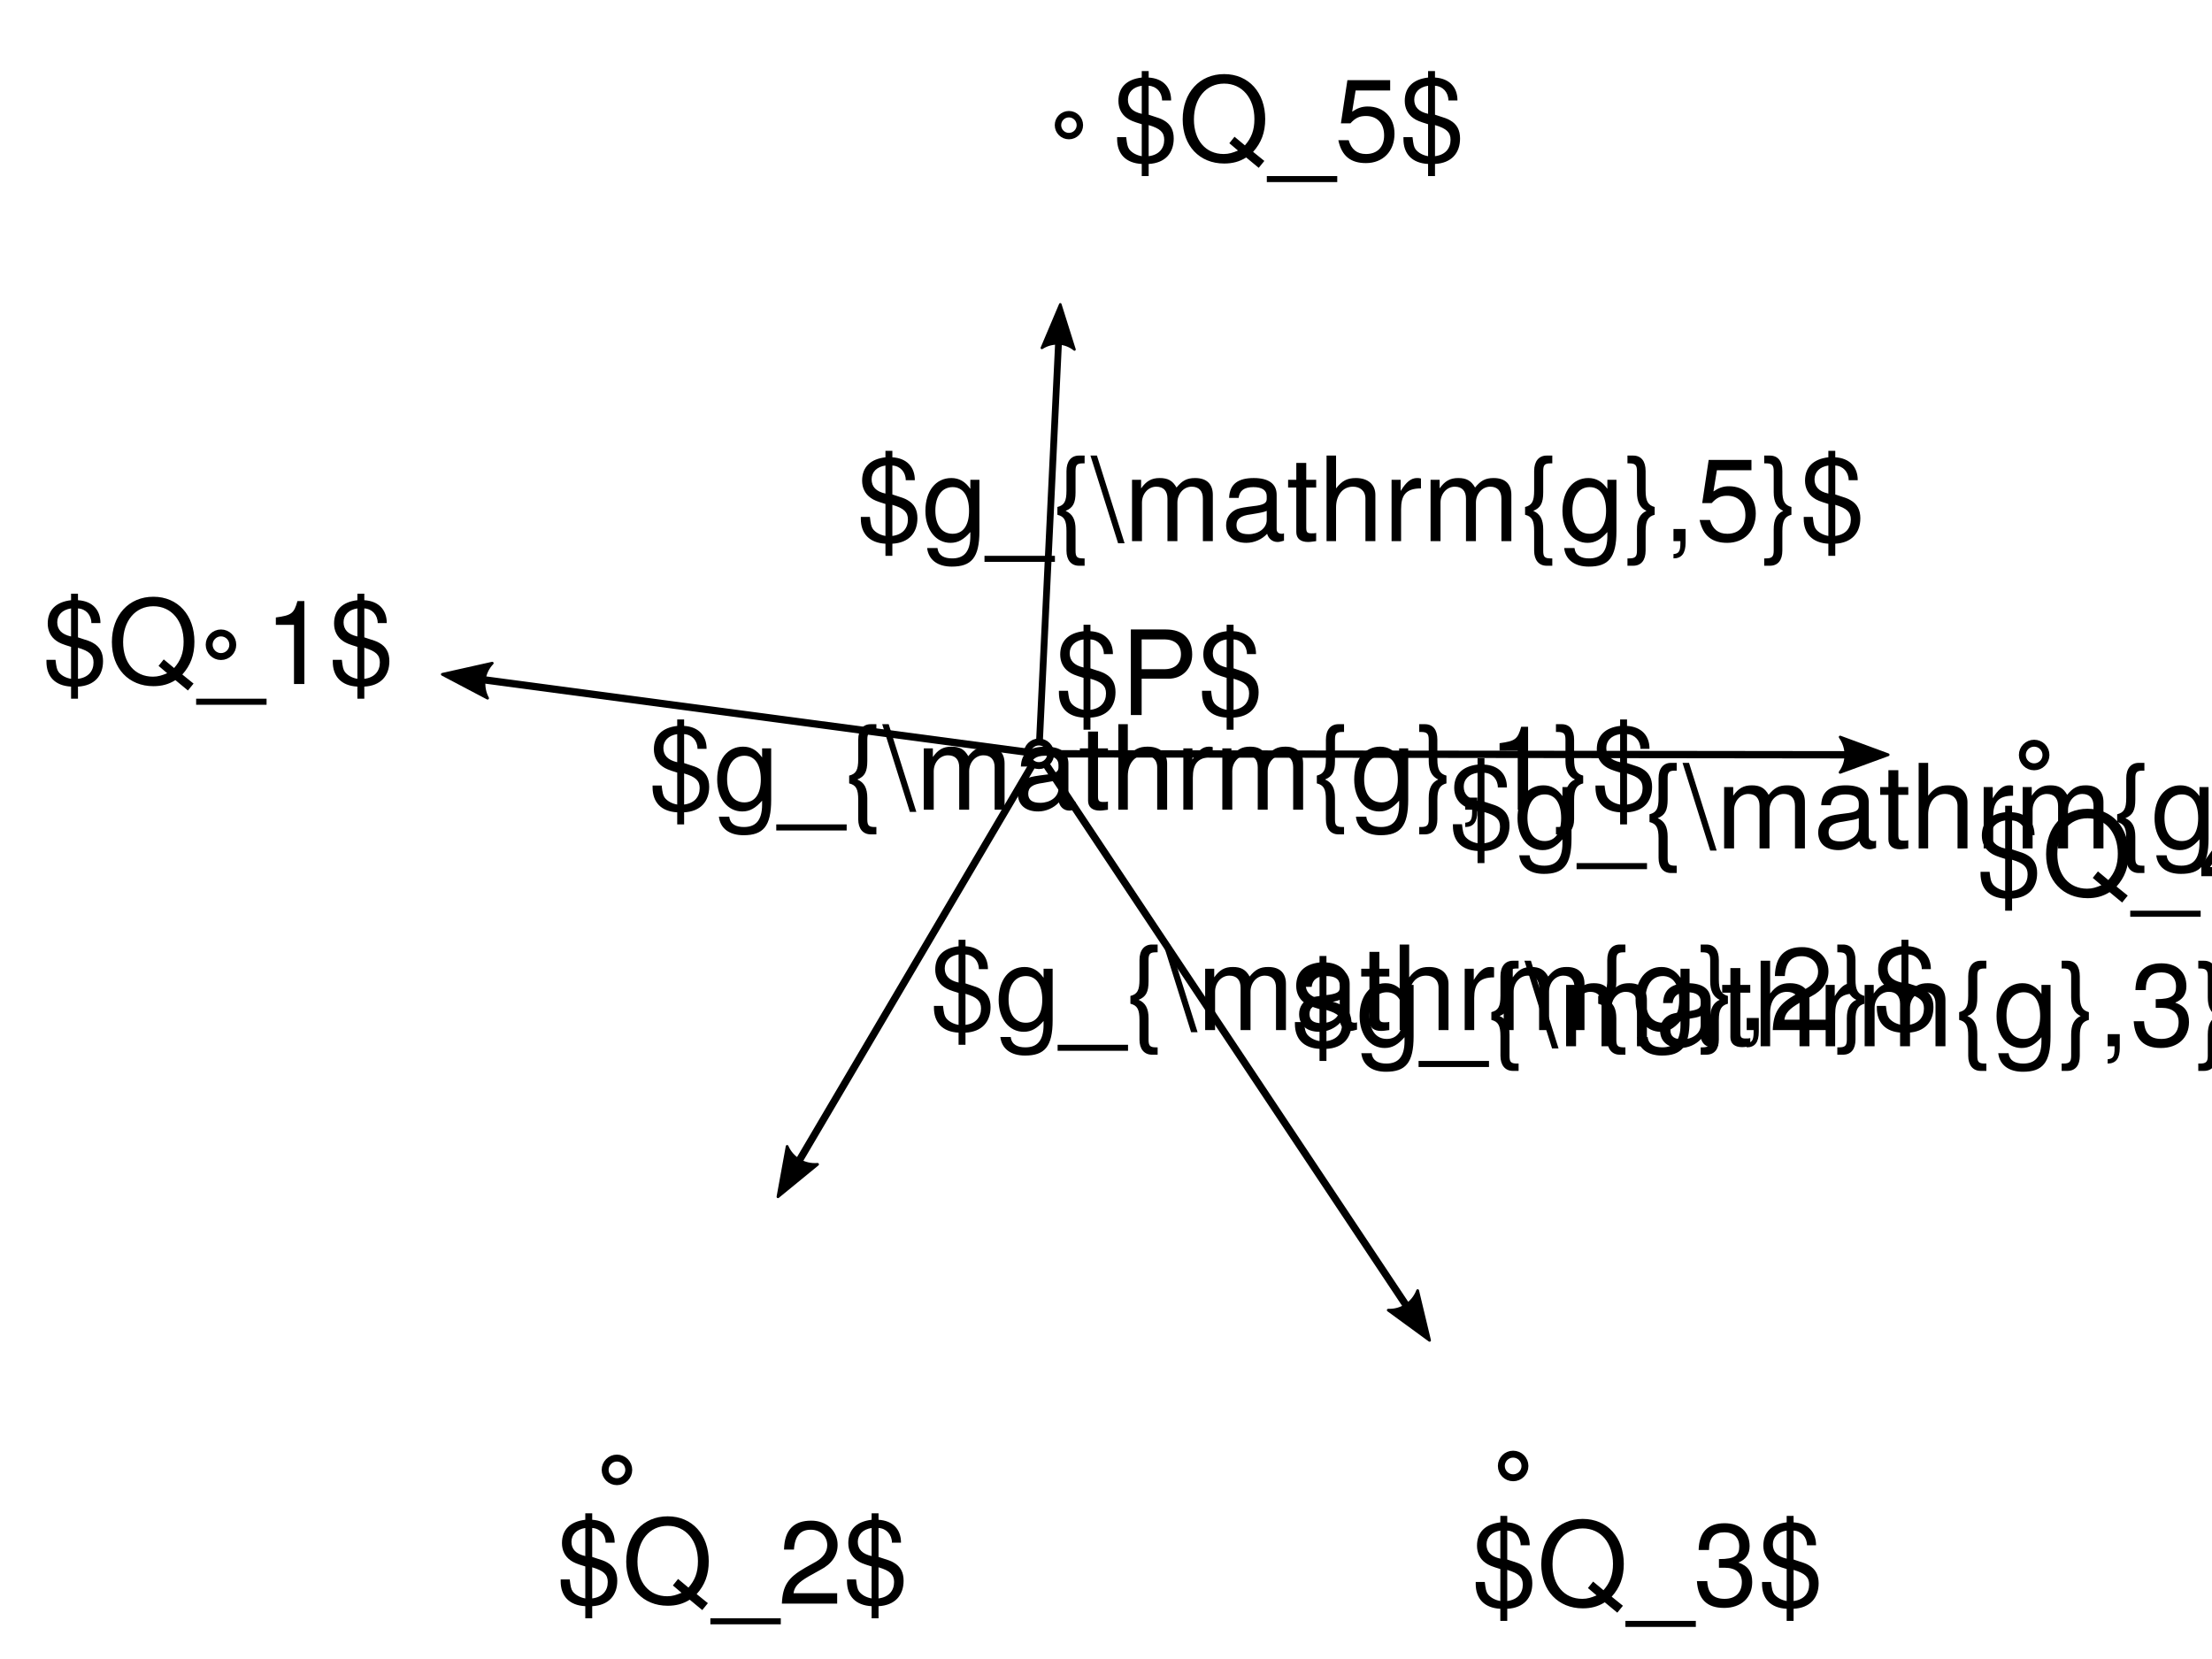
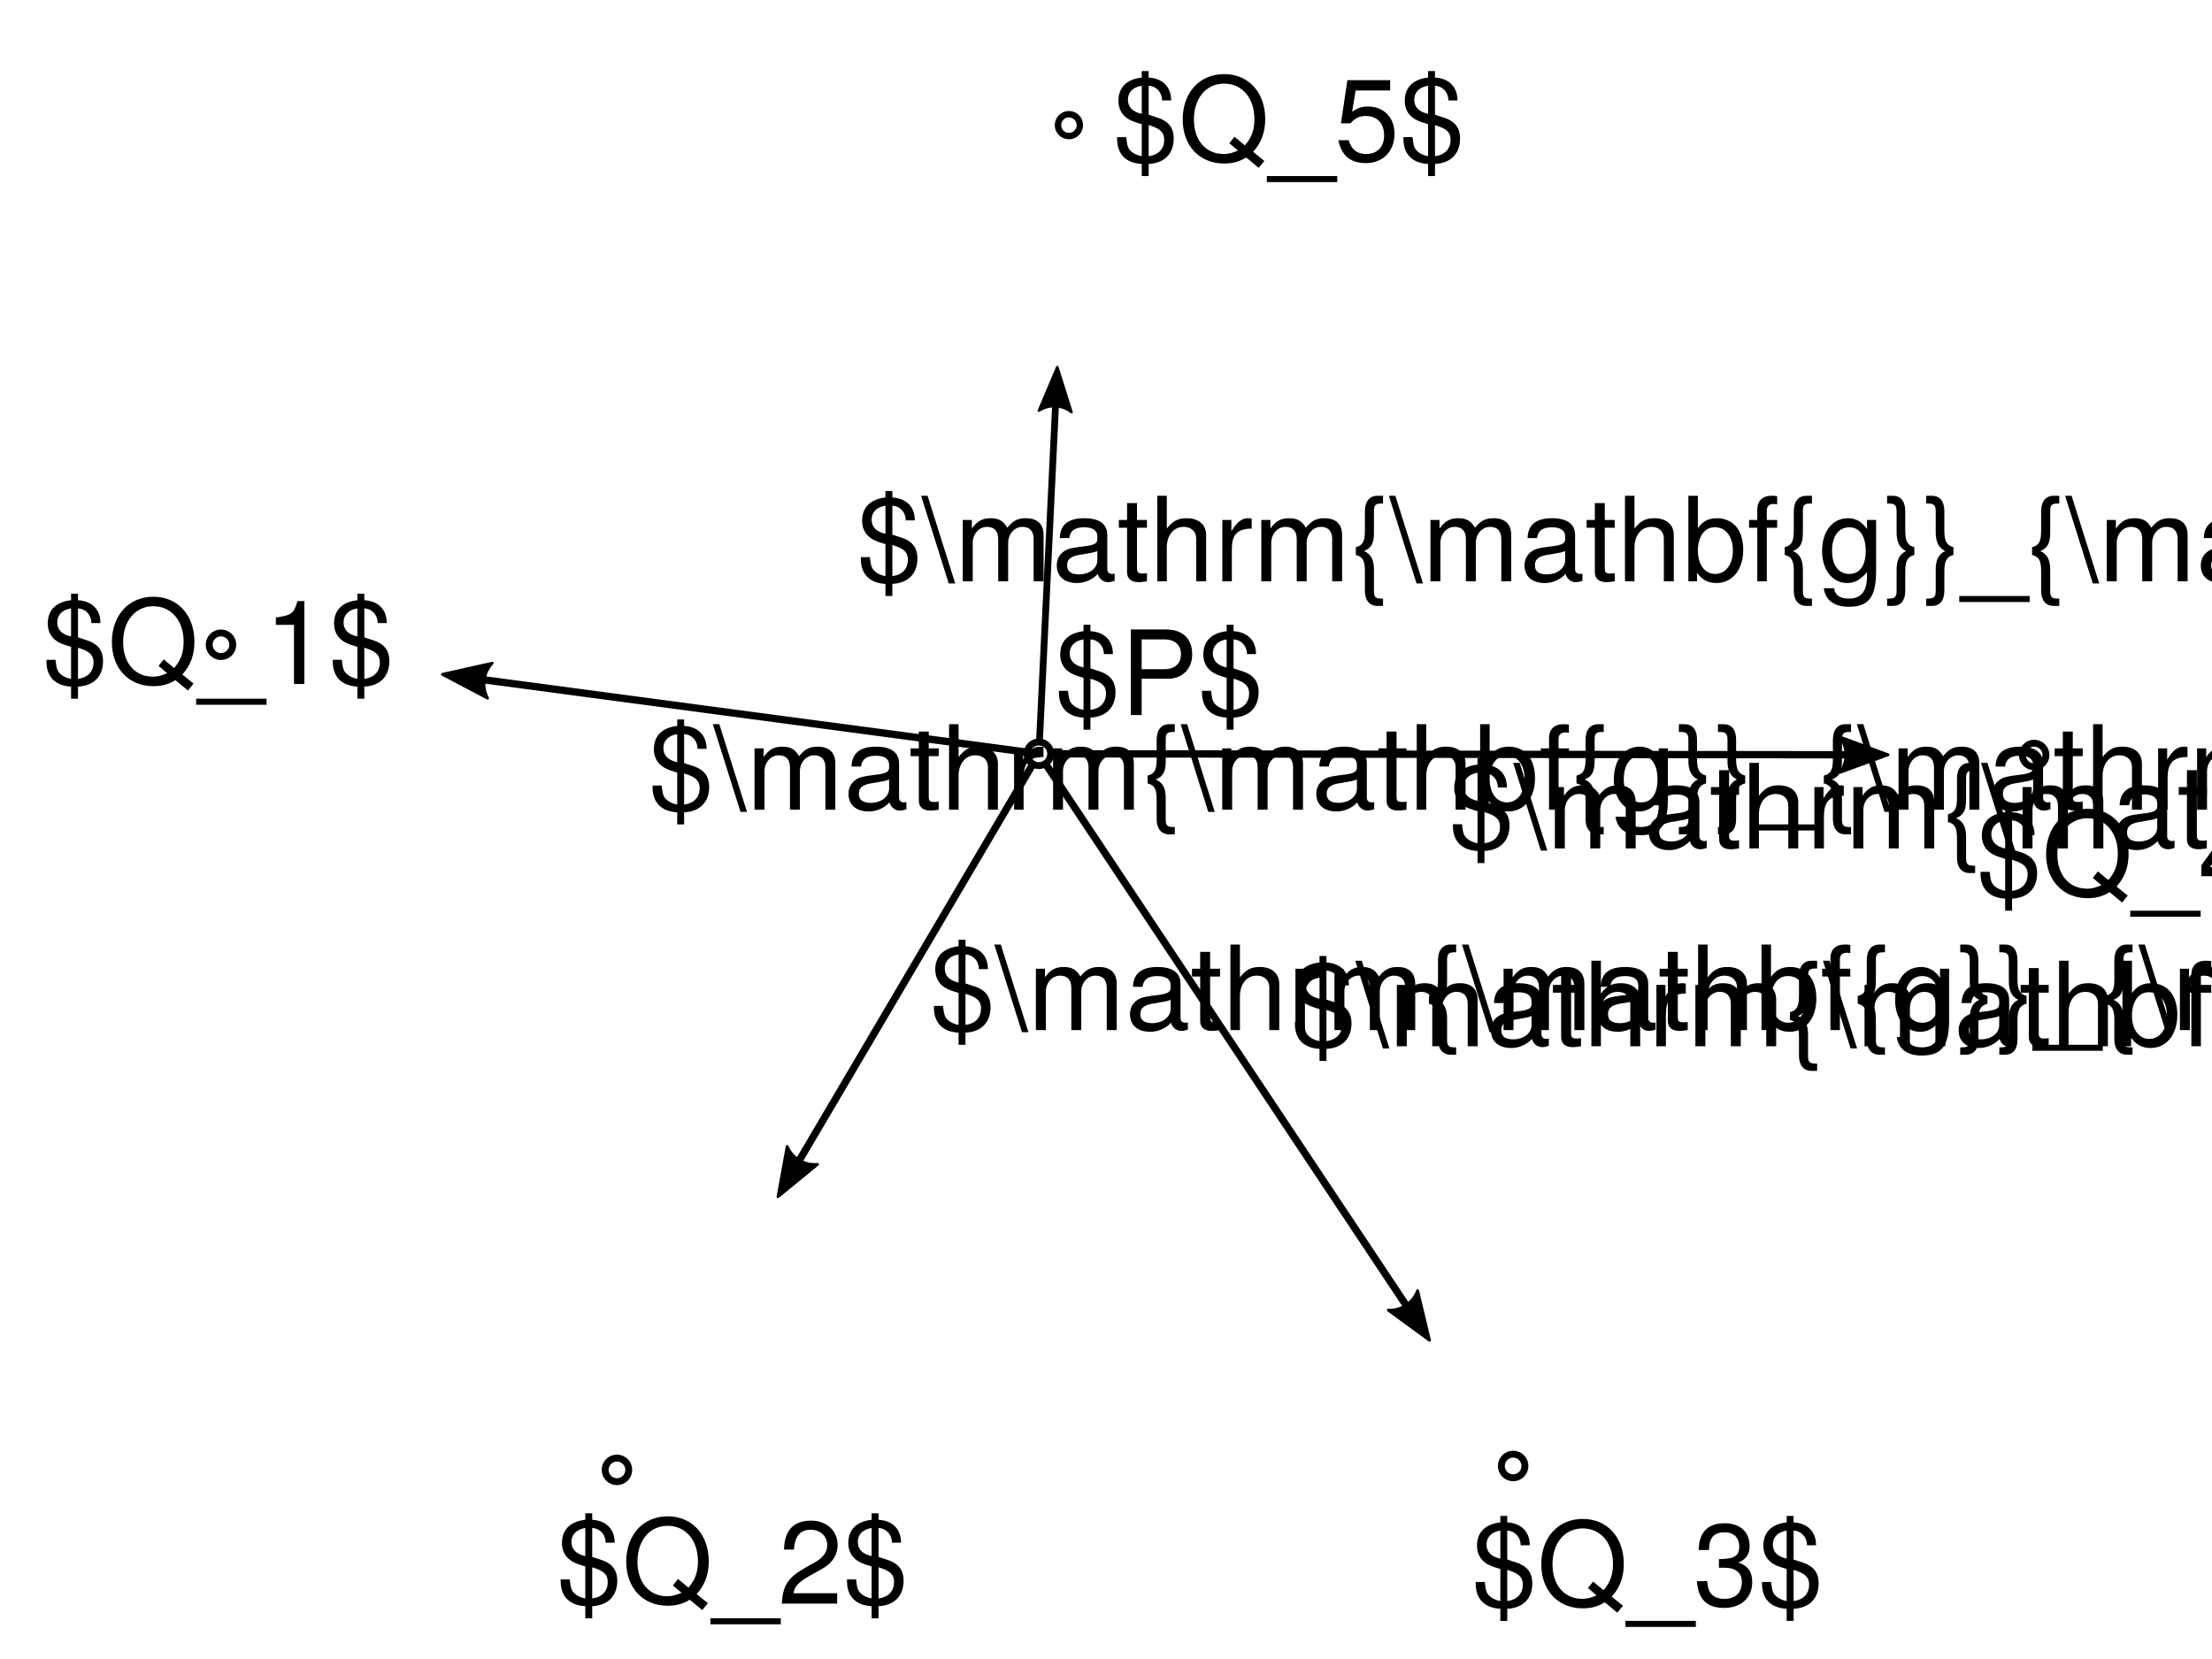
<svg xmlns="http://www.w3.org/2000/svg" xmlns:ns1="http://www.openswatchbook.org/uri/2009/osb" width="80mm" height="60mm" viewBox="0 0 80 60" version="1.1" id="svg8">
  <defs id="defs2">
    <linearGradient id="linearGradient1205" ns1:paint="solid">
      <stop style="stop-color:#000000;stop-opacity:1;" offset="0" id="stop1203" />
    </linearGradient>
    <marker style="overflow:visible" id="marker4279" refX="0" refY="0" orient="auto">
      <path transform="scale(-0.6)" d="M 8.719,4.034 -2.207,0.016 8.719,-4.002 c -1.745,2.372 -1.735,5.617 -6e-7,8.035 z" style="fill:#000000;fill-opacity:1;fill-rule:evenodd;stroke:#000000;stroke-width:0.625;stroke-linejoin:round;stroke-opacity:1" id="path4277" />
    </marker>
    <marker style="overflow:visible" id="marker3811" refX="0" refY="0" orient="auto">
      <path transform="scale(-0.6)" d="M 8.719,4.034 -2.207,0.016 8.719,-4.002 c -1.745,2.372 -1.735,5.617 -6e-7,8.035 z" style="fill:#000000;fill-opacity:1;fill-rule:evenodd;stroke:#000000;stroke-width:0.625;stroke-linejoin:round;stroke-opacity:1" id="path3809" />
    </marker>
    <marker style="overflow:visible" id="marker2639" refX="0" refY="0" orient="auto">
      <path transform="scale(0.6)" d="M 8.719,4.034 -2.207,0.016 8.719,-4.002 c -1.745,2.372 -1.735,5.617 -6e-7,8.035 z" style="fill:#000000;fill-opacity:1;fill-rule:evenodd;stroke:#000000;stroke-width:0.625;stroke-linejoin:round;stroke-opacity:1" id="path2637" />
    </marker>
    <marker style="overflow:visible" id="Arrow1Mstart" refX="0" refY="0" orient="auto">
      <path transform="matrix(0.4,0,0,0.4,4,0)" style="fill:#000000;fill-opacity:1;fill-rule:evenodd;stroke:#000000;stroke-width:1pt;stroke-opacity:1" d="M 0,0 5,-5 -12.5,0 5,5 Z" id="path2093" />
    </marker>
    <marker style="overflow:visible" id="marker1847" refX="0" refY="0" orient="auto">
      <path transform="scale(-0.6)" d="M 8.719,4.034 -2.207,0.016 8.719,-4.002 c -1.745,2.372 -1.735,5.617 -6e-7,8.035 z" style="fill:#000000;fill-opacity:1;fill-rule:evenodd;stroke:#000000;stroke-width:0.625;stroke-linejoin:round;stroke-opacity:1" id="path1845" />
    </marker>
    <marker style="overflow:visible" id="Arrow2Mstart" refX="0" refY="0" orient="auto">
      <path transform="scale(0.6)" d="M 8.719,4.034 -2.207,0.016 8.719,-4.002 c -1.745,2.372 -1.735,5.617 -6e-7,8.035 z" style="fill:#000000;fill-opacity:1;fill-rule:evenodd;stroke:#000000;stroke-width:0.625;stroke-linejoin:round;stroke-opacity:1" id="path891" />
    </marker>
    <marker style="overflow:visible" id="marker1347" refX="0" refY="0" orient="auto">
      <path transform="matrix(-0.8,0,0,-0.8,-10,0)" style="fill:#000000;fill-opacity:1;fill-rule:evenodd;stroke:#000000;stroke-width:1pt;stroke-opacity:1" d="M 0,0 5,-5 -12.5,0 5,5 Z" id="path1345" />
    </marker>
    <marker style="overflow:visible" id="marker1259" refX="0" refY="0" orient="auto">
      <path transform="scale(-0.6)" d="M 8.719,4.034 -2.207,0.016 8.719,-4.002 c -1.745,2.372 -1.735,5.617 -6e-7,8.035 z" style="fill:#000000;fill-opacity:1;fill-rule:evenodd;stroke:#000000;stroke-width:0.625;stroke-linejoin:round;stroke-opacity:1" id="path1257" />
    </marker>
    <marker style="overflow:visible" id="Arrow2Mend" refX="0" refY="0" orient="auto">
      <path transform="scale(-0.6)" d="M 8.719,4.034 -2.207,0.016 8.719,-4.002 c -1.745,2.372 -1.735,5.617 -6e-7,8.035 z" style="fill:#000000;fill-opacity:1;fill-rule:evenodd;stroke:#000000;stroke-width:0.625;stroke-linejoin:round;stroke-opacity:1" id="path894" />
    </marker>
    <marker style="overflow:visible" id="Arrow1Mend" refX="0" refY="0" orient="auto">
      <path transform="matrix(-0.4,0,0,-0.4,-4,0)" style="fill:#000000;fill-opacity:1;fill-rule:evenodd;stroke:#000000;stroke-width:1pt;stroke-opacity:1" d="M 0,0 5,-5 -12.5,0 5,5 Z" id="path876" />
    </marker>
    <marker style="overflow:visible" id="Arrow2Lend" refX="0" refY="0" orient="auto">
      <path transform="matrix(-1.1,0,0,-1.1,-1.1,0)" d="M 8.719,4.034 -2.207,0.016 8.719,-4.002 c -1.745,2.372 -1.735,5.617 -6e-7,8.035 z" style="fill:#000000;fill-opacity:1;fill-rule:evenodd;stroke:#000000;stroke-width:0.625;stroke-linejoin:round;stroke-opacity:1" id="path888" />
    </marker>
    <marker style="overflow:visible" id="Arrow1Lend" refX="0" refY="0" orient="auto">
      <path transform="matrix(-0.8,0,0,-0.8,-10,0)" style="fill:#000000;fill-opacity:1;fill-rule:evenodd;stroke:#000000;stroke-width:1pt;stroke-opacity:1" d="M 0,0 5,-5 -12.5,0 5,5 Z" id="path870" />
    </marker>
    <marker style="overflow:visible" id="marker1945-6" refX="0" refY="0" orient="auto">
      <path transform="scale(-0.6)" d="M 8.719,4.034 -2.207,0.016 8.719,-4.002 c -1.745,2.372 -1.735,5.617 -6e-7,8.035 z" style="fill:#000000;fill-opacity:1;fill-rule:evenodd;stroke:#000000;stroke-width:0.625;stroke-linejoin:round;stroke-opacity:1" id="path1943-2" />
    </marker>
    <marker style="overflow:visible" id="marker1945-1" refX="0" refY="0" orient="auto">
      <path transform="scale(-0.6)" d="M 8.719,4.034 -2.207,0.016 8.719,-4.002 c -1.745,2.372 -1.735,5.617 -6e-7,8.035 z" style="fill:#000000;fill-opacity:1;fill-rule:evenodd;stroke:#000000;stroke-width:0.625;stroke-linejoin:round;stroke-opacity:1" id="path1943-0" />
    </marker>
    <marker style="overflow:visible" id="marker1945-0" refX="0" refY="0" orient="auto">
      <path transform="scale(-0.6)" d="M 8.719,4.034 -2.207,0.016 8.719,-4.002 c -1.745,2.372 -1.735,5.617 -6e-7,8.035 z" style="fill:#000000;fill-opacity:1;fill-rule:evenodd;stroke:#000000;stroke-width:0.625;stroke-linejoin:round;stroke-opacity:1" id="path1943-8" />
    </marker>
    <marker style="overflow:visible" id="marker1847-6" refX="0" refY="0" orient="auto">
      <path transform="scale(-0.6)" d="M 8.719,4.034 -2.207,0.016 8.719,-4.002 c -1.745,2.372 -1.735,5.617 -6e-7,8.035 z" style="fill:#000000;fill-opacity:1;fill-rule:evenodd;stroke:#000000;stroke-width:0.625;stroke-linejoin:round;stroke-opacity:1" id="path1845-8" />
    </marker>
    <marker style="overflow:visible" id="marker1847-68" refX="0" refY="0" orient="auto">
      <path transform="scale(-0.6)" d="M 8.719,4.034 -2.207,0.016 8.719,-4.002 c -1.745,2.372 -1.735,5.617 -6e-7,8.035 z" style="fill:#000000;fill-opacity:1;fill-rule:evenodd;stroke:#000000;stroke-width:0.625;stroke-linejoin:round;stroke-opacity:1" id="path1845-5" />
    </marker>
    <marker style="overflow:visible" id="marker1945-3" refX="0" refY="0" orient="auto">
      <path transform="scale(-0.6)" d="M 8.719,4.034 -2.207,0.016 8.719,-4.002 c -1.745,2.372 -1.735,5.617 -6e-7,8.035 z" style="fill:#000000;fill-opacity:1;fill-rule:evenodd;stroke:#000000;stroke-width:0.625;stroke-linejoin:round;stroke-opacity:1" id="path1943-6" />
    </marker>
    <marker style="overflow:visible" id="marker1847-5" refX="0" refY="0" orient="auto">
      <path transform="scale(-0.6)" d="M 8.719,4.034 -2.207,0.016 8.719,-4.002 c -1.745,2.372 -1.735,5.617 -6e-7,8.035 z" style="fill:#000000;fill-opacity:1;fill-rule:evenodd;stroke:#000000;stroke-width:0.625;stroke-linejoin:round;stroke-opacity:1" id="path1845-3" />
    </marker>
    <marker style="overflow:visible" id="marker1847-9" refX="0" refY="0" orient="auto">
      <path transform="scale(-0.6)" d="M 8.719,4.034 -2.207,0.016 8.719,-4.002 c -1.745,2.372 -1.735,5.617 -6e-7,8.035 z" style="fill:#000000;fill-opacity:1;fill-rule:evenodd;stroke:#000000;stroke-width:0.625;stroke-linejoin:round;stroke-opacity:1" id="path1845-2" />
    </marker>
    <marker style="overflow:visible" id="marker4279-6" refX="0" refY="0" orient="auto">
      <path transform="scale(-0.6)" d="M 8.719,4.034 -2.207,0.016 8.719,-4.002 c -1.745,2.372 -1.735,5.617 -6e-7,8.035 z" style="fill:#000000;fill-opacity:1;fill-rule:evenodd;stroke:#000000;stroke-width:0.625;stroke-linejoin:round;stroke-opacity:1" id="path4277-0" />
    </marker>
    <marker style="overflow:visible" id="marker4279-2" refX="0" refY="0" orient="auto">
      <path transform="scale(-0.6)" d="M 8.719,4.034 -2.207,0.016 8.719,-4.002 c -1.745,2.372 -1.735,5.617 -6e-7,8.035 z" style="fill:#000000;fill-opacity:1;fill-rule:evenodd;stroke:#000000;stroke-width:0.625;stroke-linejoin:round;stroke-opacity:1" id="path4277-7" />
    </marker>
    <marker style="overflow:visible" id="marker4279-5" refX="0" refY="0" orient="auto">
      <path transform="scale(-0.6)" d="M 8.719,4.034 -2.207,0.016 8.719,-4.002 c -1.745,2.372 -1.735,5.617 -6e-7,8.035 z" style="fill:#000000;fill-opacity:1;fill-rule:evenodd;stroke:#000000;stroke-width:0.625;stroke-linejoin:round;stroke-opacity:1" id="path4277-04" />
    </marker>
    <marker style="overflow:visible" id="marker1259-3" refX="0" refY="0" orient="auto">
      <path transform="scale(-0.6)" d="M 8.719,4.034 -2.207,0.016 8.719,-4.002 c -1.745,2.372 -1.735,5.617 -6e-7,8.035 z" style="fill:#000000;fill-opacity:1;fill-rule:evenodd;stroke:#000000;stroke-width:0.625;stroke-linejoin:round;stroke-opacity:1" id="path1257-6" />
    </marker>
    <marker style="overflow:visible" id="marker4279-7" refX="0" refY="0" orient="auto">
      <path transform="scale(-0.6)" d="M 8.719,4.034 -2.207,0.016 8.719,-4.002 c -1.745,2.372 -1.735,5.617 -6e-7,8.035 z" style="fill:#000000;fill-opacity:1;fill-rule:evenodd;stroke:#000000;stroke-width:0.625;stroke-linejoin:round;stroke-opacity:1" id="path4277-5" />
    </marker>
    <marker style="overflow:visible" id="marker4279-7-6" refX="0" refY="0" orient="auto">
      <path transform="scale(-0.6)" d="M 8.719,4.034 -2.207,0.016 8.719,-4.002 c -1.745,2.372 -1.735,5.617 -6e-7,8.035 z" style="fill:#000000;fill-opacity:1;fill-rule:evenodd;stroke:#000000;stroke-width:0.625;stroke-linejoin:round;stroke-opacity:1" id="path4277-5-7" />
    </marker>
    <marker style="overflow:visible" id="marker4279-7-6-5" refX="0" refY="0" orient="auto">
      <path transform="scale(-0.6)" d="M 8.719,4.034 -2.207,0.016 8.719,-4.002 c -1.745,2.372 -1.735,5.617 -6e-7,8.035 z" style="fill:#000000;fill-opacity:1;fill-rule:evenodd;stroke:#000000;stroke-width:0.625;stroke-linejoin:round;stroke-opacity:1" id="path4277-5-7-6" />
    </marker>
    <marker style="overflow:visible" id="marker4279-7-6-5-1" refX="0" refY="0" orient="auto">
      <path transform="scale(-0.6)" d="M 8.719,4.034 -2.207,0.016 8.719,-4.002 c -1.745,2.372 -1.735,5.617 -6e-7,8.035 z" style="fill:#000000;fill-opacity:1;fill-rule:evenodd;stroke:#000000;stroke-width:0.625;stroke-linejoin:round;stroke-opacity:1" id="path4277-5-7-6-2" />
    </marker>
    <marker style="overflow:visible" id="marker4279-7-6-5-1-9" refX="0" refY="0" orient="auto">
      <path transform="scale(-0.6)" d="M 8.719,4.034 -2.207,0.016 8.719,-4.002 c -1.745,2.372 -1.735,5.617 -6e-7,8.035 z" style="fill:#000000;fill-opacity:1;fill-rule:evenodd;stroke:#000000;stroke-width:0.625;stroke-linejoin:round;stroke-opacity:1" id="path4277-5-7-6-2-3" />
    </marker>
    <marker style="overflow:visible" id="marker4279-7-6-5-1-9-6" refX="0" refY="0" orient="auto">
      <path transform="scale(-0.6)" d="M 8.719,4.034 -2.207,0.016 8.719,-4.002 c -1.745,2.372 -1.735,5.617 -6e-7,8.035 z" style="fill:#000000;fill-opacity:1;fill-rule:evenodd;stroke:#000000;stroke-width:0.625;stroke-linejoin:round;stroke-opacity:1" id="path4277-5-7-6-2-3-2" />
    </marker>
    <marker style="overflow:visible" id="marker4279-7-6-5-1-9-6-8" refX="0" refY="0" orient="auto">
      <path transform="scale(-0.6)" d="M 8.719,4.034 -2.207,0.016 8.719,-4.002 c -1.745,2.372 -1.735,5.617 -6e-7,8.035 z" style="fill:#000000;fill-opacity:1;fill-rule:evenodd;stroke:#000000;stroke-width:0.625;stroke-linejoin:round;stroke-opacity:1" id="path4277-5-7-6-2-3-2-7" />
    </marker>
  </defs>
  <g id="layer1" style="display:inline;mix-blend-mode:normal">
    <text xml:space="preserve" style="font-style:normal;font-variant:normal;font-weight:normal;font-stretch:normal;font-size:10.583px;line-height:1.25;font-family:Karumbi;-inkscape-font-specification:Karumbi;letter-spacing:0px;word-spacing:0px;fill:#000000;fill-opacity:1;stroke:none;stroke-width:0.265" x="33.116" y="33.907" id="text2175">
      <tspan id="tspan2173" x="33.116" y="33.907" style="stroke-width:0.265" />
    </text>
    <path style="display:inline;mix-blend-mode:normal;fill:none;stroke:#000000;stroke-width:0.265px;stroke-linecap:butt;stroke-linejoin:miter;stroke-opacity:1;marker-end:url(#marker4279-7-6)" d="m 37.149,27.205 c 0,0 -20.804,-2.773 -20.804,-2.773" id="path3577-5" />
    <ellipse style="display:inline;mix-blend-mode:normal;fill:none;fill-opacity:1;stroke:#000000;stroke-width:0.25;stroke-linecap:round;stroke-linejoin:round;stroke-miterlimit:4;stroke-dasharray:none;stroke-opacity:1;paint-order:stroke fill markers" id="path2037-5-3-3" cx="7.992" cy="23.318" rx="0.427" ry="0.427" />
    <path style="display:inline;mix-blend-mode:normal;fill:none;stroke:#000000;stroke-width:0.265px;stroke-linecap:butt;stroke-linejoin:miter;stroke-opacity:1;marker-end:url(#marker4279-7-6-5-1)" d="m 37.356,27.63 c 0,0 -9.044,15.349 -9.044,15.349" id="path3577-5-2-7" />
    <ellipse style="display:inline;mix-blend-mode:normal;fill:none;fill-opacity:1;stroke:#000000;stroke-width:0.25;stroke-linecap:round;stroke-linejoin:round;stroke-miterlimit:4;stroke-dasharray:none;stroke-opacity:1;paint-order:stroke fill markers" id="path2037-5-3-3-9-0" cx="22.313" cy="53.16" rx="0.427" ry="0.427" />
    <path style="display:inline;mix-blend-mode:normal;fill:none;stroke:#000000;stroke-width:0.265px;stroke-linecap:butt;stroke-linejoin:miter;stroke-opacity:1;marker-end:url(#marker4279-7-6-5-1-9)" d="m 37.809,27.617 c 0,0 13.697,20.568 13.697,20.568" id="path3577-5-2-7-6" />
    <ellipse style="display:inline;mix-blend-mode:normal;fill:none;fill-opacity:1;stroke:#000000;stroke-width:0.25;stroke-linecap:round;stroke-linejoin:round;stroke-miterlimit:4;stroke-dasharray:none;stroke-opacity:1;paint-order:stroke fill markers" id="path2037-5-3-3-9-0-0" cx="54.725" cy="53.019" rx="0.427" ry="0.427" />
    <path style="display:inline;mix-blend-mode:normal;fill:none;stroke:#000000;stroke-width:0.265px;stroke-linecap:butt;stroke-linejoin:miter;stroke-opacity:1;marker-end:url(#marker4279-7-6-5-1-9-6)" d="m 38,27.262 c 0,0 29.937,0.037 29.937,0.037" id="path3577-5-2-7-6-6" />
    <ellipse style="display:inline;mix-blend-mode:normal;fill:none;fill-opacity:1;stroke:#000000;stroke-width:0.25;stroke-linecap:round;stroke-linejoin:round;stroke-miterlimit:4;stroke-dasharray:none;stroke-opacity:1;paint-order:stroke fill markers" id="path2037-5-3-3-9-0-0-1" cx="73.568" cy="27.306" rx="0.427" ry="0.427" />
-     <path style="display:inline;mix-blend-mode:normal;fill:none;stroke:#000000;stroke-width:0.245px;stroke-linecap:butt;stroke-linejoin:miter;stroke-opacity:1;marker-end:url(#marker4279-7-6-5-1-9-6-8)" d="m 37.593,26.835 c 0,0 0.741,-15.504 0.741,-15.504" id="path3577-5-2-7-6-6-9" />
+     <path style="display:inline;mix-blend-mode:normal;fill:none;stroke:#000000;stroke-width:0.245px;stroke-linecap:butt;stroke-linejoin:miter;stroke-opacity:1;marker-end:url(#marker4279-7-6-5-1-9-6-8)" d="m 37.593,26.835 c 0,0 0.633,-13.235 0.633,-13.235" id="path3577-5-2-7-6-6-9" />
    <ellipse style="display:inline;mix-blend-mode:normal;fill:none;fill-opacity:1;stroke:#000000;stroke-width:0.232;stroke-linecap:round;stroke-linejoin:round;stroke-miterlimit:4;stroke-dasharray:none;stroke-opacity:1;paint-order:stroke fill markers" id="path2037-5-3-3-9-0-0-1-2" cx="38.659" cy="4.526" rx="0.396" ry="0.396" />
  </g>
  <g id="layer3" style="display:inline" />
  <g id="layer2" style="display:inline">
    <ellipse style="display:inline;mix-blend-mode:normal;fill:none;fill-opacity:1;stroke:#000000;stroke-width:0.25;stroke-linecap:round;stroke-linejoin:round;stroke-miterlimit:4;stroke-dasharray:none;stroke-opacity:1;paint-order:stroke fill markers" id="path2037-5" cx="37.573" cy="27.262" rx="0.427" ry="0.427" />
    <text xml:space="preserve" style="font-style:normal;font-variant:normal;font-weight:normal;font-stretch:normal;font-size:4.233px;line-height:1.25;font-family:'TeX Gyre Heros';-inkscape-font-specification:'TeX Gyre Heros';font-variant-ligatures:normal;font-variant-caps:normal;font-variant-numeric:normal;font-variant-east-asian:normal;letter-spacing:0px;word-spacing:0px;display:inline;mix-blend-mode:normal;fill:#000000;fill-opacity:1;stroke:none;stroke-width:0.265" x="1.538" y="24.741" id="text2041-89-8-7-0">
      <tspan id="tspan2071-5-1-9-2" x="1.538" y="24.741" style="font-style:normal;font-variant:normal;font-weight:normal;font-stretch:normal;font-size:4.233px;font-family:'TeX Gyre Heros';-inkscape-font-specification:'TeX Gyre Heros';font-variant-ligatures:normal;font-variant-caps:normal;font-variant-numeric:normal;font-variant-east-asian:normal">$Q_1$</tspan>
    </text>
    <text xml:space="preserve" style="font-style:normal;font-variant:normal;font-weight:normal;font-stretch:normal;font-size:4.233px;line-height:1.25;font-family:'TeX Gyre Heros';-inkscape-font-specification:'TeX Gyre Heros';font-variant-ligatures:normal;font-variant-caps:normal;font-variant-numeric:normal;font-variant-east-asian:normal;letter-spacing:0px;word-spacing:0px;display:inline;mix-blend-mode:normal;fill:#000000;fill-opacity:1;stroke:none;stroke-width:0.265" x="20.138" y="57.999" id="text2041-89-8-7-0-3-5">
      <tspan id="tspan2071-5-1-9-2-7-9" x="20.138" y="57.999" style="font-style:normal;font-variant:normal;font-weight:normal;font-stretch:normal;font-size:4.233px;font-family:'TeX Gyre Heros';-inkscape-font-specification:'TeX Gyre Heros';font-variant-ligatures:normal;font-variant-caps:normal;font-variant-numeric:normal;font-variant-east-asian:normal">$Q_2$</tspan>
    </text>
    <text xml:space="preserve" style="font-style:normal;font-variant:normal;font-weight:normal;font-stretch:normal;font-size:4.233px;line-height:1.25;font-family:'TeX Gyre Heros';-inkscape-font-specification:'TeX Gyre Heros';font-variant-ligatures:normal;font-variant-caps:normal;font-variant-numeric:normal;font-variant-east-asian:normal;letter-spacing:0px;word-spacing:0px;display:inline;mix-blend-mode:normal;fill:#000000;fill-opacity:1;stroke:none;stroke-width:0.265" x="53.231" y="58.089" id="text2041-89-8-7-0-3-5-2">
      <tspan id="tspan2071-5-1-9-2-7-9-2" x="53.231" y="58.089" style="font-style:normal;font-variant:normal;font-weight:normal;font-stretch:normal;font-size:4.233px;font-family:'TeX Gyre Heros';-inkscape-font-specification:'TeX Gyre Heros';font-variant-ligatures:normal;font-variant-caps:normal;font-variant-numeric:normal;font-variant-east-asian:normal">$Q_3$</tspan>
    </text>
    <text xml:space="preserve" style="font-style:normal;font-variant:normal;font-weight:normal;font-stretch:normal;font-size:4.233px;line-height:1.25;font-family:'TeX Gyre Heros';-inkscape-font-specification:'TeX Gyre Heros';font-variant-ligatures:normal;font-variant-caps:normal;font-variant-numeric:normal;font-variant-east-asian:normal;letter-spacing:0px;word-spacing:0px;display:inline;mix-blend-mode:normal;fill:#000000;fill-opacity:1;stroke:none;stroke-width:0.265" x="71.49" y="32.409" id="text2041-89-8-7-0-3-5-2-8">
      <tspan id="tspan2071-5-1-9-2-7-9-2-9" x="71.49" y="32.409" style="font-style:normal;font-variant:normal;font-weight:normal;font-stretch:normal;font-size:4.233px;font-family:'TeX Gyre Heros';-inkscape-font-specification:'TeX Gyre Heros';font-variant-ligatures:normal;font-variant-caps:normal;font-variant-numeric:normal;font-variant-east-asian:normal">$Q_4$</tspan>
    </text>
    <text xml:space="preserve" style="font-style:normal;font-variant:normal;font-weight:normal;font-stretch:normal;font-size:4.233px;line-height:1.25;font-family:'TeX Gyre Heros';-inkscape-font-specification:'TeX Gyre Heros';font-variant-ligatures:normal;font-variant-caps:normal;font-variant-numeric:normal;font-variant-east-asian:normal;letter-spacing:0px;word-spacing:0px;display:inline;mix-blend-mode:normal;fill:#000000;fill-opacity:1;stroke:none;stroke-width:0.265" x="40.263" y="5.836" id="text2041-89-8-7-0-3-5-2-8-7">
      <tspan id="tspan2071-5-1-9-2-7-9-2-9-3" x="40.263" y="5.836" style="font-style:normal;font-variant:normal;font-weight:normal;font-stretch:normal;font-size:4.233px;font-family:'TeX Gyre Heros';-inkscape-font-specification:'TeX Gyre Heros';font-variant-ligatures:normal;font-variant-caps:normal;font-variant-numeric:normal;font-variant-east-asian:normal">$Q_5$</tspan>
    </text>
    <text xml:space="preserve" style="font-style:normal;font-variant:normal;font-weight:normal;font-stretch:normal;font-size:4.233px;line-height:1.25;font-family:'TeX Gyre Heros';-inkscape-font-specification:'TeX Gyre Heros';font-variant-ligatures:normal;font-variant-caps:normal;font-variant-numeric:normal;font-variant-east-asian:normal;letter-spacing:0px;word-spacing:0px;display:inline;mix-blend-mode:normal;fill:#000000;fill-opacity:1;stroke:none;stroke-width:0.265" x="38.158" y="25.862" id="text2041-89-8-7-0-3-5-2-8-7-6">
      <tspan id="tspan2071-5-1-9-2-7-9-2-9-3-1" x="38.158" y="25.862" style="font-style:normal;font-variant:normal;font-weight:normal;font-stretch:normal;font-size:4.233px;font-family:'TeX Gyre Heros';-inkscape-font-specification:'TeX Gyre Heros';font-variant-ligatures:normal;font-variant-caps:normal;font-variant-numeric:normal;font-variant-east-asian:normal">$P$</tspan>
    </text>
    <text xml:space="preserve" style="font-style:normal;font-variant:normal;font-weight:normal;font-stretch:normal;font-size:4.233px;line-height:1.25;font-family:'TeX Gyre Heros';-inkscape-font-specification:'TeX Gyre Heros';font-variant-ligatures:normal;font-variant-caps:normal;font-variant-numeric:normal;font-variant-east-asian:normal;letter-spacing:0px;word-spacing:0px;display:inline;mix-blend-mode:normal;fill:#000000;fill-opacity:1;stroke:none;stroke-width:0.265" x="23.461" y="29.288" id="text2041-89-8-7-0-3-5-2-8-7-2">
-       <tspan id="tspan2071-5-1-9-2-7-9-2-9-3-9" x="23.461" y="29.288" style="font-style:normal;font-variant:normal;font-weight:normal;font-stretch:normal;font-size:4.233px;font-family:'TeX Gyre Heros';-inkscape-font-specification:'TeX Gyre Heros';font-variant-ligatures:normal;font-variant-caps:normal;font-variant-numeric:normal;font-variant-east-asian:normal">$g_{\mathrm{g},1}$</tspan>
+       <tspan id="tspan2071-5-1-9-2-7-9-2-9-3-9" x="23.461" y="29.288" style="font-style:normal;font-variant:normal;font-weight:normal;font-stretch:normal;font-size:4.233px;font-family:'TeX Gyre Heros';-inkscape-font-specification:'TeX Gyre Heros';font-variant-ligatures:normal;font-variant-caps:normal;font-variant-numeric:normal;font-variant-east-asian:normal">$\mathrm{\mathbf{g}}_{\mathrm{g},1}$</tspan>
    </text>
    <text xml:space="preserve" style="font-style:normal;font-variant:normal;font-weight:normal;font-stretch:normal;font-size:4.233px;line-height:1.25;font-family:'TeX Gyre Heros';-inkscape-font-specification:'TeX Gyre Heros';font-variant-ligatures:normal;font-variant-caps:normal;font-variant-numeric:normal;font-variant-east-asian:normal;letter-spacing:0px;word-spacing:0px;display:inline;mix-blend-mode:normal;fill:#000000;fill-opacity:1;stroke:none;stroke-width:0.265" x="33.635" y="37.256" id="text2041-89-8-7-0-3-5-2-8-7-2-3">
-       <tspan id="tspan2071-5-1-9-2-7-9-2-9-3-9-1" x="33.635" y="37.256" style="font-style:normal;font-variant:normal;font-weight:normal;font-stretch:normal;font-size:4.233px;font-family:'TeX Gyre Heros';-inkscape-font-specification:'TeX Gyre Heros';font-variant-ligatures:normal;font-variant-caps:normal;font-variant-numeric:normal;font-variant-east-asian:normal">$g_{\mathrm{g},2}$</tspan>
+       <tspan id="tspan2071-5-1-9-2-7-9-2-9-3-9-1" x="33.635" y="37.256" style="font-style:normal;font-variant:normal;font-weight:normal;font-stretch:normal;font-size:4.233px;font-family:'TeX Gyre Heros';-inkscape-font-specification:'TeX Gyre Heros';font-variant-ligatures:normal;font-variant-caps:normal;font-variant-numeric:normal;font-variant-east-asian:normal">$\mathrm{\mathbf{g}}_{\mathrm{g},2}$</tspan>
    </text>
    <text xml:space="preserve" style="font-style:normal;font-variant:normal;font-weight:normal;font-stretch:normal;font-size:4.233px;line-height:1.25;font-family:'TeX Gyre Heros';-inkscape-font-specification:'TeX Gyre Heros';font-variant-ligatures:normal;font-variant-caps:normal;font-variant-numeric:normal;font-variant-east-asian:normal;letter-spacing:0px;word-spacing:0px;display:inline;mix-blend-mode:normal;fill:#000000;fill-opacity:1;stroke:none;stroke-width:0.265" x="46.69" y="37.842" id="text2041-89-8-7-0-3-5-2-8-7-2-3-9">
-       <tspan id="tspan2071-5-1-9-2-7-9-2-9-3-9-1-4" x="46.69" y="37.842" style="font-style:normal;font-variant:normal;font-weight:normal;font-stretch:normal;font-size:4.233px;font-family:'TeX Gyre Heros';-inkscape-font-specification:'TeX Gyre Heros';font-variant-ligatures:normal;font-variant-caps:normal;font-variant-numeric:normal;font-variant-east-asian:normal">$g_{\mathrm{g},3}$</tspan>
+       <tspan id="tspan2071-5-1-9-2-7-9-2-9-3-9-1-4" x="46.69" y="37.842" style="font-style:normal;font-variant:normal;font-weight:normal;font-stretch:normal;font-size:4.233px;font-family:'TeX Gyre Heros';-inkscape-font-specification:'TeX Gyre Heros';font-variant-ligatures:normal;font-variant-caps:normal;font-variant-numeric:normal;font-variant-east-asian:normal">$\mathrm{\mathbf{g}}_{\mathrm{g},3}$</tspan>
    </text>
-     <text xml:space="preserve" style="font-style:normal;font-variant:normal;font-weight:normal;font-stretch:normal;font-size:4.233px;line-height:1.25;font-family:'TeX Gyre Heros';-inkscape-font-specification:'TeX Gyre Heros';font-variant-ligatures:normal;font-variant-caps:normal;font-variant-numeric:normal;font-variant-east-asian:normal;letter-spacing:0px;word-spacing:0px;display:inline;mix-blend-mode:normal;fill:#000000;fill-opacity:1;stroke:none;stroke-width:0.265" x="30.993" y="19.571" id="text2041-89-8-7-0-3-5-2-8-7-2-3-9-7">
-       <tspan id="tspan2071-5-1-9-2-7-9-2-9-3-9-1-4-8" x="30.993" y="19.571" style="font-style:normal;font-variant:normal;font-weight:normal;font-stretch:normal;font-size:4.233px;font-family:'TeX Gyre Heros';-inkscape-font-specification:'TeX Gyre Heros';font-variant-ligatures:normal;font-variant-caps:normal;font-variant-numeric:normal;font-variant-east-asian:normal">$g_{\mathrm{g},5}$</tspan>
+     <text xml:space="preserve" style="font-style:normal;font-variant:normal;font-weight:normal;font-stretch:normal;font-size:4.233px;line-height:1.25;font-family:'TeX Gyre Heros';-inkscape-font-specification:'TeX Gyre Heros';font-variant-ligatures:normal;font-variant-caps:normal;font-variant-numeric:normal;font-variant-east-asian:normal;letter-spacing:0px;word-spacing:0px;display:inline;mix-blend-mode:normal;fill:#000000;fill-opacity:1;stroke:none;stroke-width:0.265" x="30.993" y="21.024" id="text2041-89-8-7-0-3-5-2-8-7-2-3-9-7">
+       <tspan id="tspan2071-5-1-9-2-7-9-2-9-3-9-1-4-8" x="30.993" y="21.024" style="font-style:normal;font-variant:normal;font-weight:normal;font-stretch:normal;font-size:4.233px;font-family:'TeX Gyre Heros';-inkscape-font-specification:'TeX Gyre Heros';font-variant-ligatures:normal;font-variant-caps:normal;font-variant-numeric:normal;font-variant-east-asian:normal">$\mathrm{\mathbf{g}}_{\mathrm{g},5}$</tspan>
    </text>
    <text xml:space="preserve" style="font-style:normal;font-variant:normal;font-weight:normal;font-stretch:normal;font-size:4.233px;line-height:1.25;font-family:'TeX Gyre Heros';-inkscape-font-specification:'TeX Gyre Heros';font-variant-ligatures:normal;font-variant-caps:normal;font-variant-numeric:normal;font-variant-east-asian:normal;letter-spacing:0px;word-spacing:0px;display:inline;mix-blend-mode:normal;fill:#000000;fill-opacity:1;stroke:none;stroke-width:0.265" x="52.406" y="30.684" id="text2041-89-8-7-0-3-5-2-8-7-2-3-9-7-4">
-       <tspan id="tspan2071-5-1-9-2-7-9-2-9-3-9-1-4-8-5" x="52.406" y="30.684" style="font-style:normal;font-variant:normal;font-weight:normal;font-stretch:normal;font-size:4.233px;font-family:'TeX Gyre Heros';-inkscape-font-specification:'TeX Gyre Heros';font-variant-ligatures:normal;font-variant-caps:normal;font-variant-numeric:normal;font-variant-east-asian:normal">$g_{\mathrm{g},4}$</tspan>
+       <tspan id="tspan2071-5-1-9-2-7-9-2-9-3-9-1-4-8-5" x="52.406" y="30.684" style="font-style:normal;font-variant:normal;font-weight:normal;font-stretch:normal;font-size:4.233px;font-family:'TeX Gyre Heros';-inkscape-font-specification:'TeX Gyre Heros';font-variant-ligatures:normal;font-variant-caps:normal;font-variant-numeric:normal;font-variant-east-asian:normal">$\mathrm{\mathbf{g}}_{\mathrm{g},4}$</tspan>
    </text>
    <text xml:space="preserve" style="font-style:italic;font-size:4.233px;line-height:1.25;font-family:'TeX Gyre Heros';-inkscape-font-specification:'TeX Gyre Heros Italic';letter-spacing:0px;word-spacing:0px;stroke-width:0.265" x="32.675" y="28.198" id="text3739">
      <tspan id="tspan3737" x="32.675" y="28.198" style="stroke-width:0.265" />
    </text>
  </g>
</svg>
